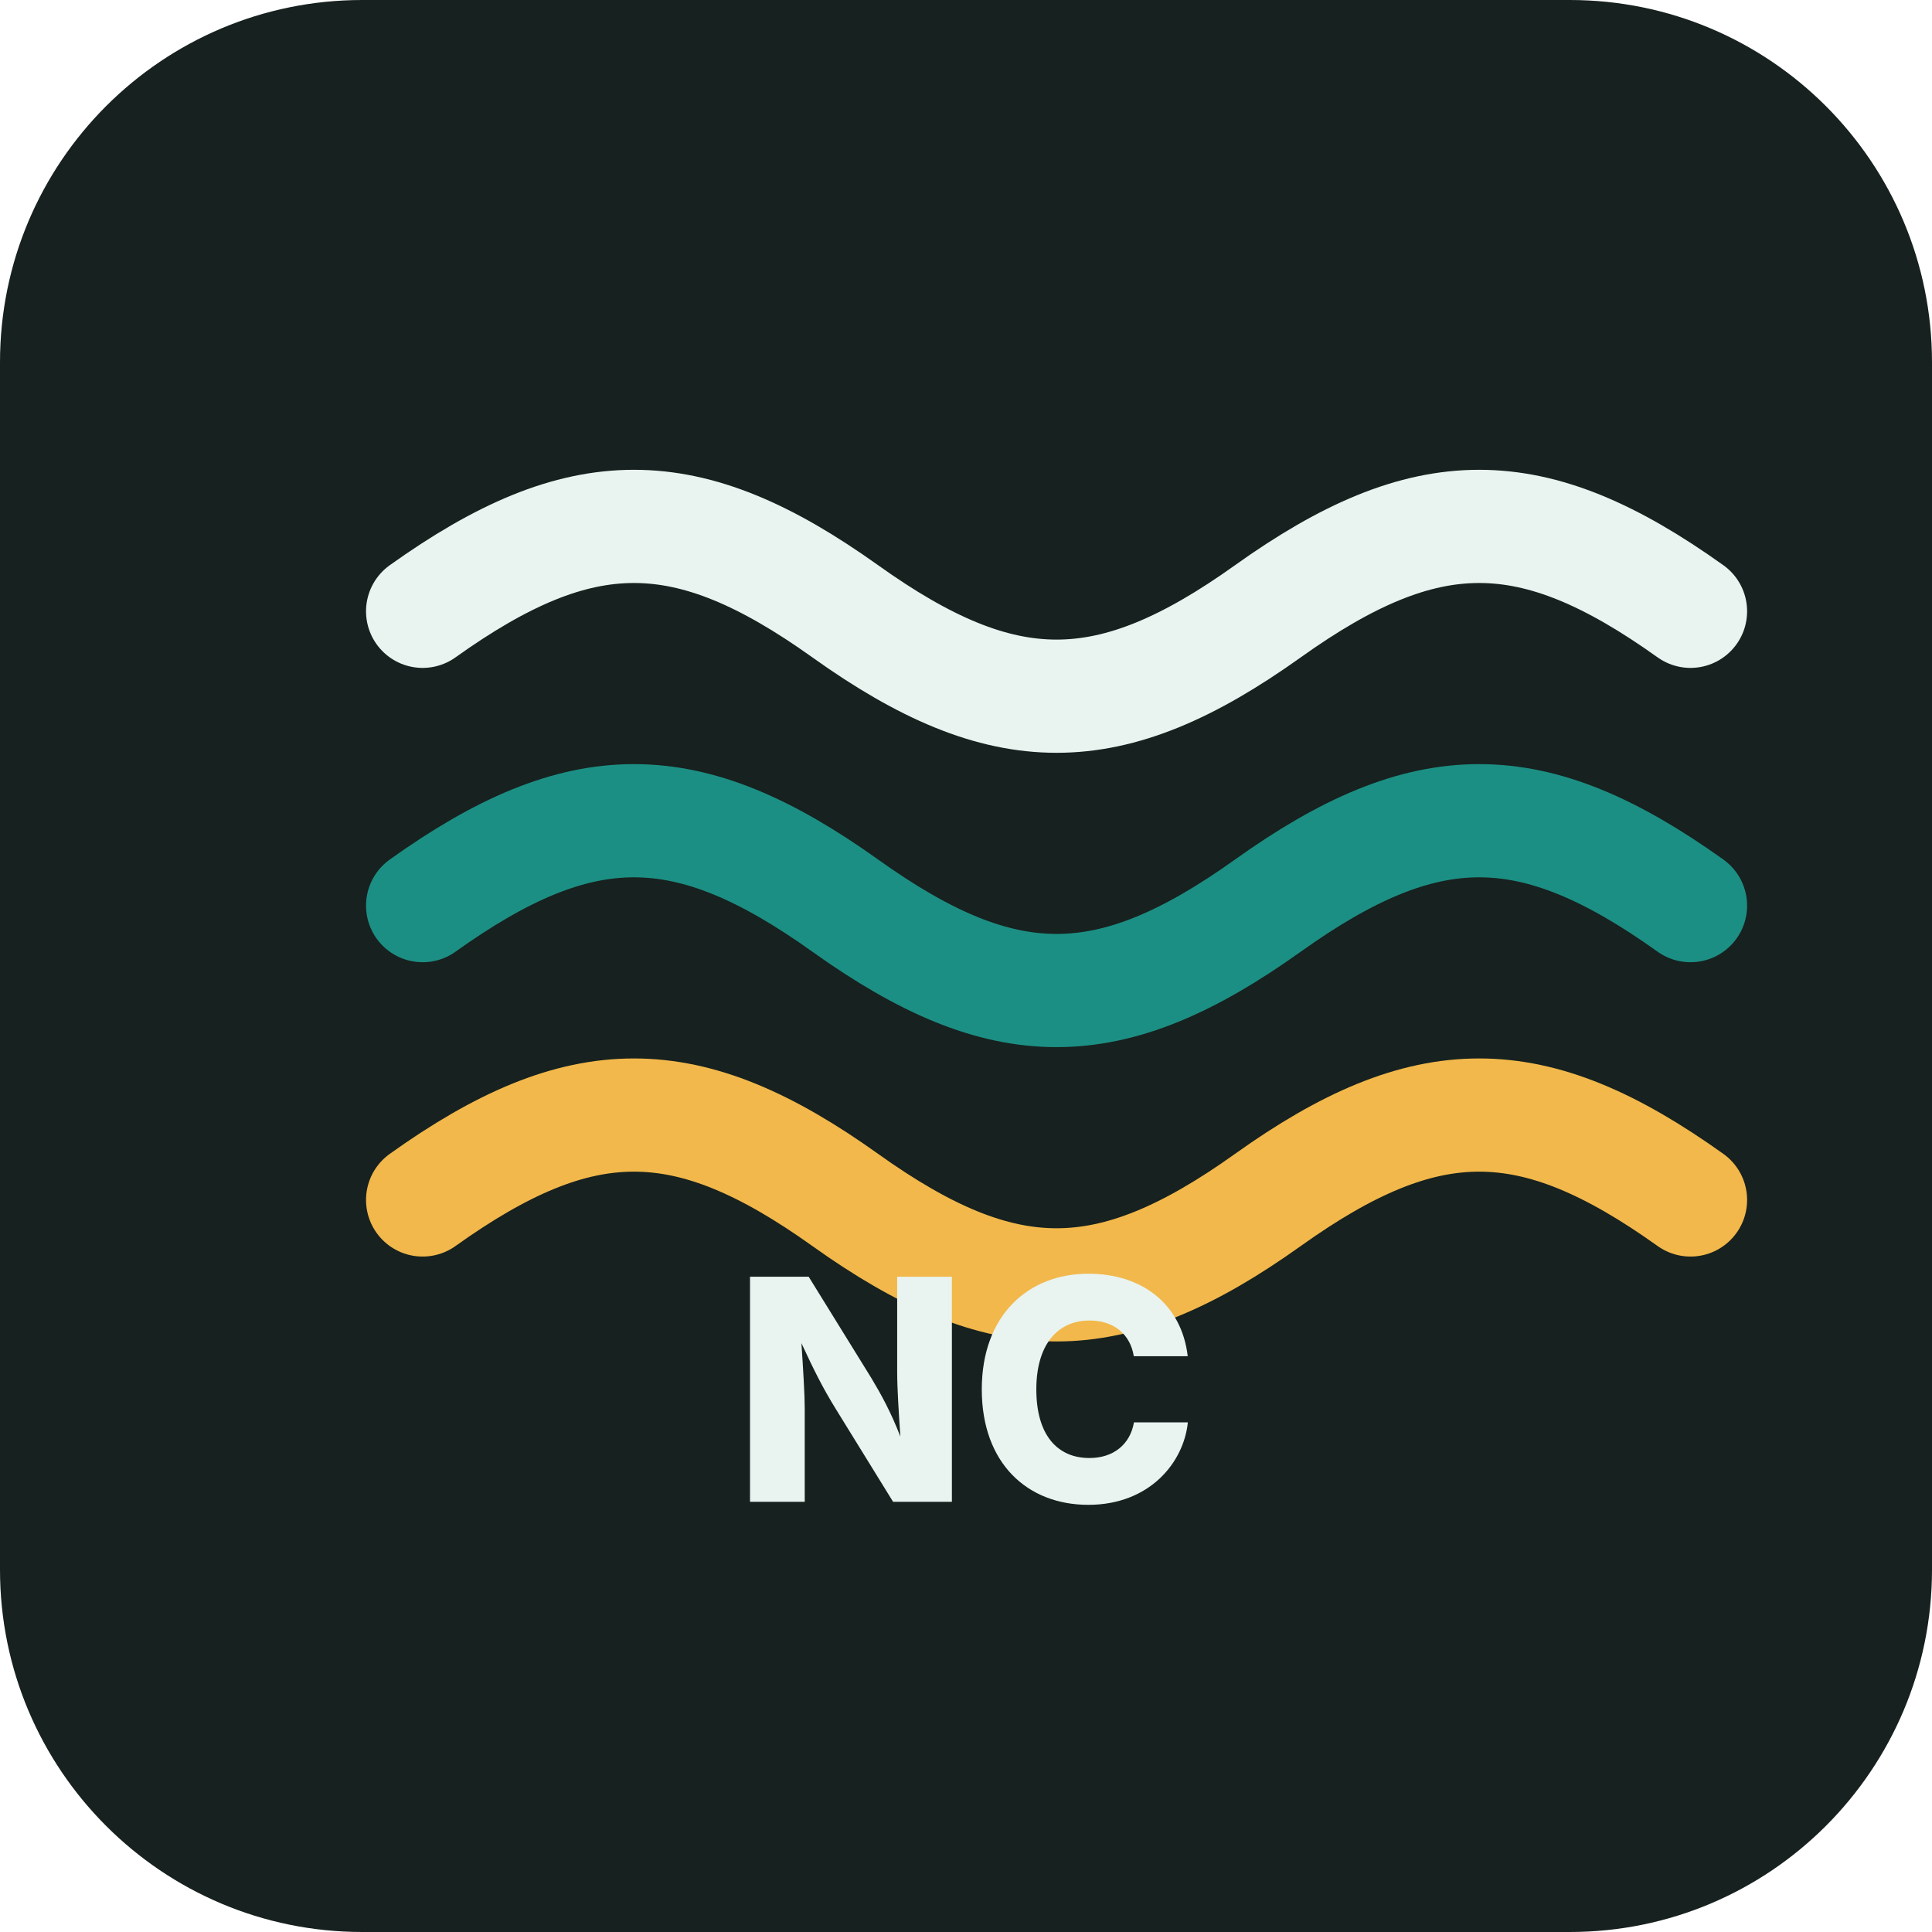
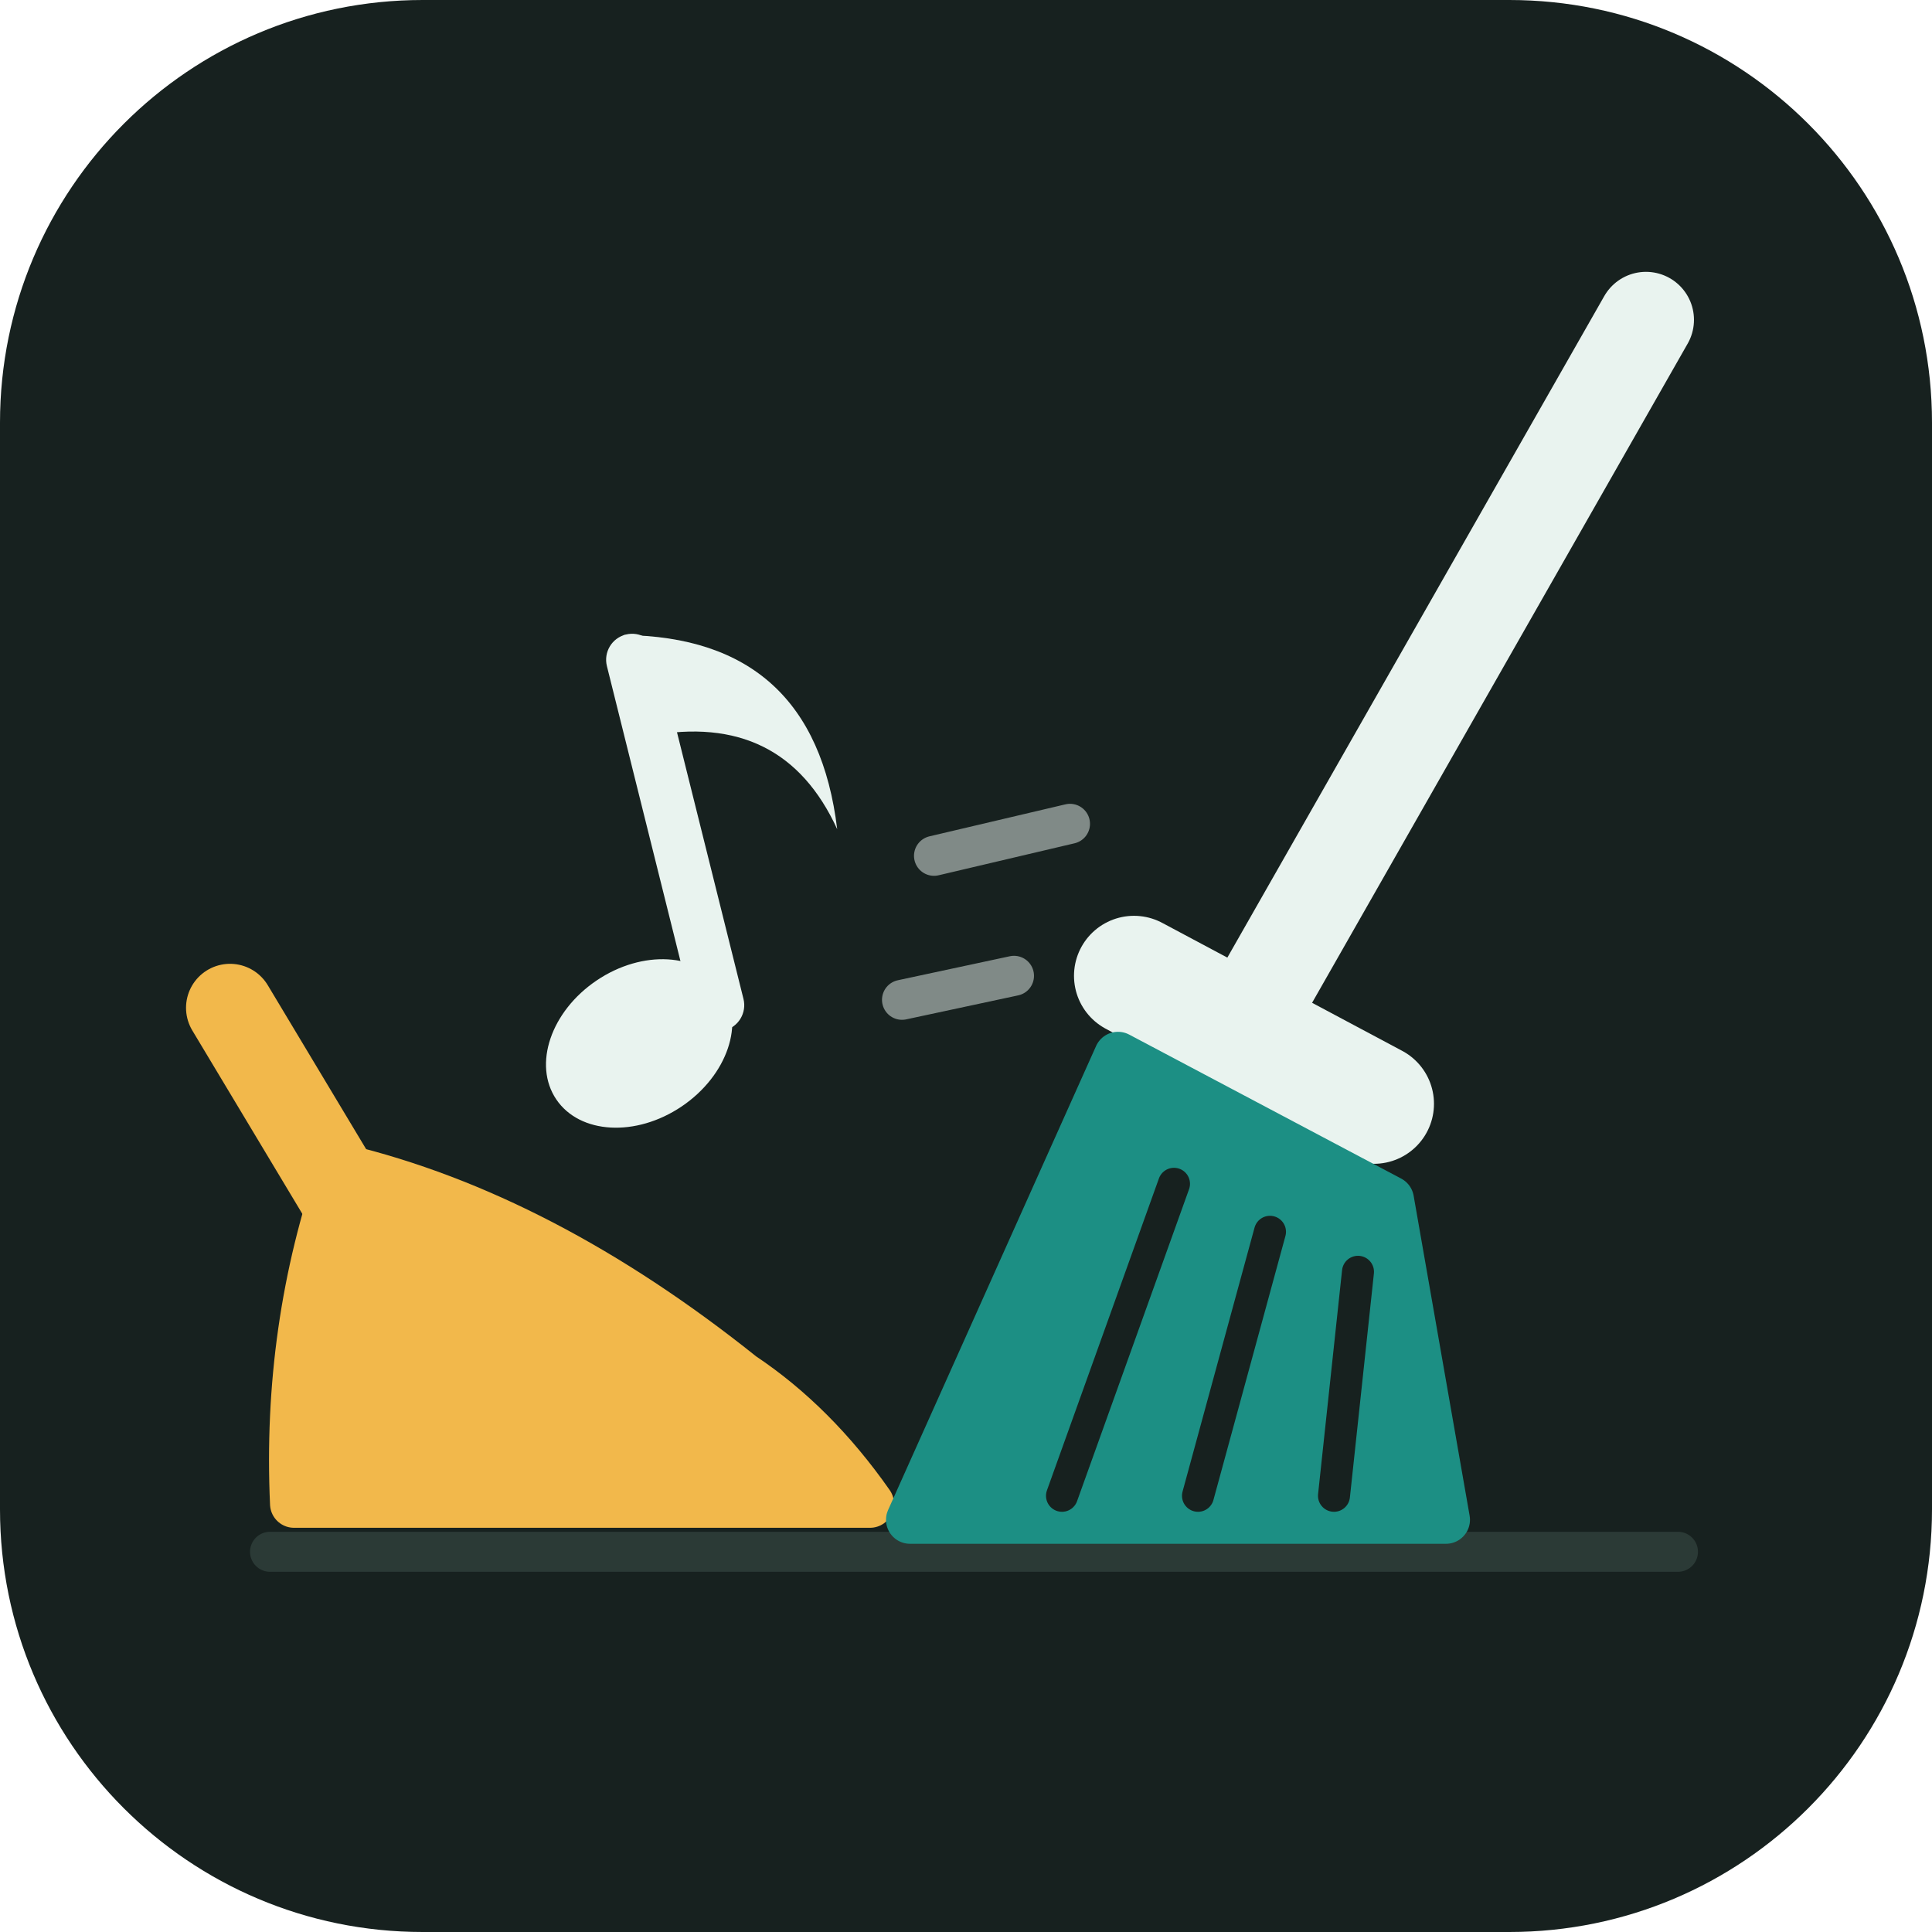
<svg xmlns="http://www.w3.org/2000/svg" viewBox="0 0 512 512" role="img" aria-labelledby="title">
-   <rect width="512" height="512" rx="96" fill="#17211f" />
-   <path d="M112 318c42-30 70-30 112 0s70 30 112 0 70-30 112 0" fill="none" stroke="#f2b84b" stroke-width="30" stroke-linecap="round" />
-   <path d="M112 240c42-30 70-30 112 0s70 30 112 0 70-30 112 0" fill="none" stroke="#1c8f84" stroke-width="30" stroke-linecap="round" />
-   <path d="M112 162c42-30 70-30 112 0s70 30 112 0 70-30 112 0" fill="none" stroke="#e9f3ef" stroke-width="30" stroke-linecap="round" />
-   <text x="256" y="398" text-anchor="middle" font-family="Inter, Arial, sans-serif" font-size="82" font-weight="800" fill="#e9f3ef">NC</text>
+   <rect width="512" height="512" rx="112" fill="#17211f" />
+   <g transform="translate(256 248) scale(1.06) translate(-252 -282)">
+     <path d="M78 436h352" stroke="#2b3a36" stroke-width="10" stroke-linecap="round" />
+     <path d="M84 424 L228 424 Q214 404 196 392 Q146 352 96 340 Q82 380 84 424 Z" fill="#f2b84b" stroke="#f2b84b" stroke-width="12" stroke-linejoin="round" />
+     <path d="M98 350 L68 300" stroke="#f2b84b" stroke-width="22" stroke-linecap="round" />
+     <path d="M422 128 L324 300" stroke="#e9f3ef" stroke-width="24" stroke-linecap="round" />
+     <path d="M294 292 L354 324" stroke="#e9f3ef" stroke-width="30" stroke-linecap="round" />
+     <path d="M290 312 L358 348 L372 428 L238 428 Z" fill="#1c8f84" stroke="#1c8f84" stroke-width="12" stroke-linejoin="round" />
+     <path d="M304 344 L276 422 M328 356 L310 422 M350 366 L344 422" stroke="#17211f" stroke-width="8" stroke-linecap="round" />
+     <g fill="#e9f3ef" transform="rotate(-14 180 290)">
+       <ellipse cx="166" cy="306" rx="25" ry="19" transform="rotate(-20 166 306)" />
+       <rect x="181" y="206" width="13" height="102" rx="6.5" />
+       <path d="M187 206 q46 12 40 60 q-6 -32 -40 -34 z" />
+     </g>
+     <g stroke="#e9f3ef" stroke-width="10" stroke-linecap="round" opacity=".5">
+       <path d="M244 262 l34 -8" />
+       <path d="M236 298 l28 -6" />
+     </g>
+   </g>
</svg>
